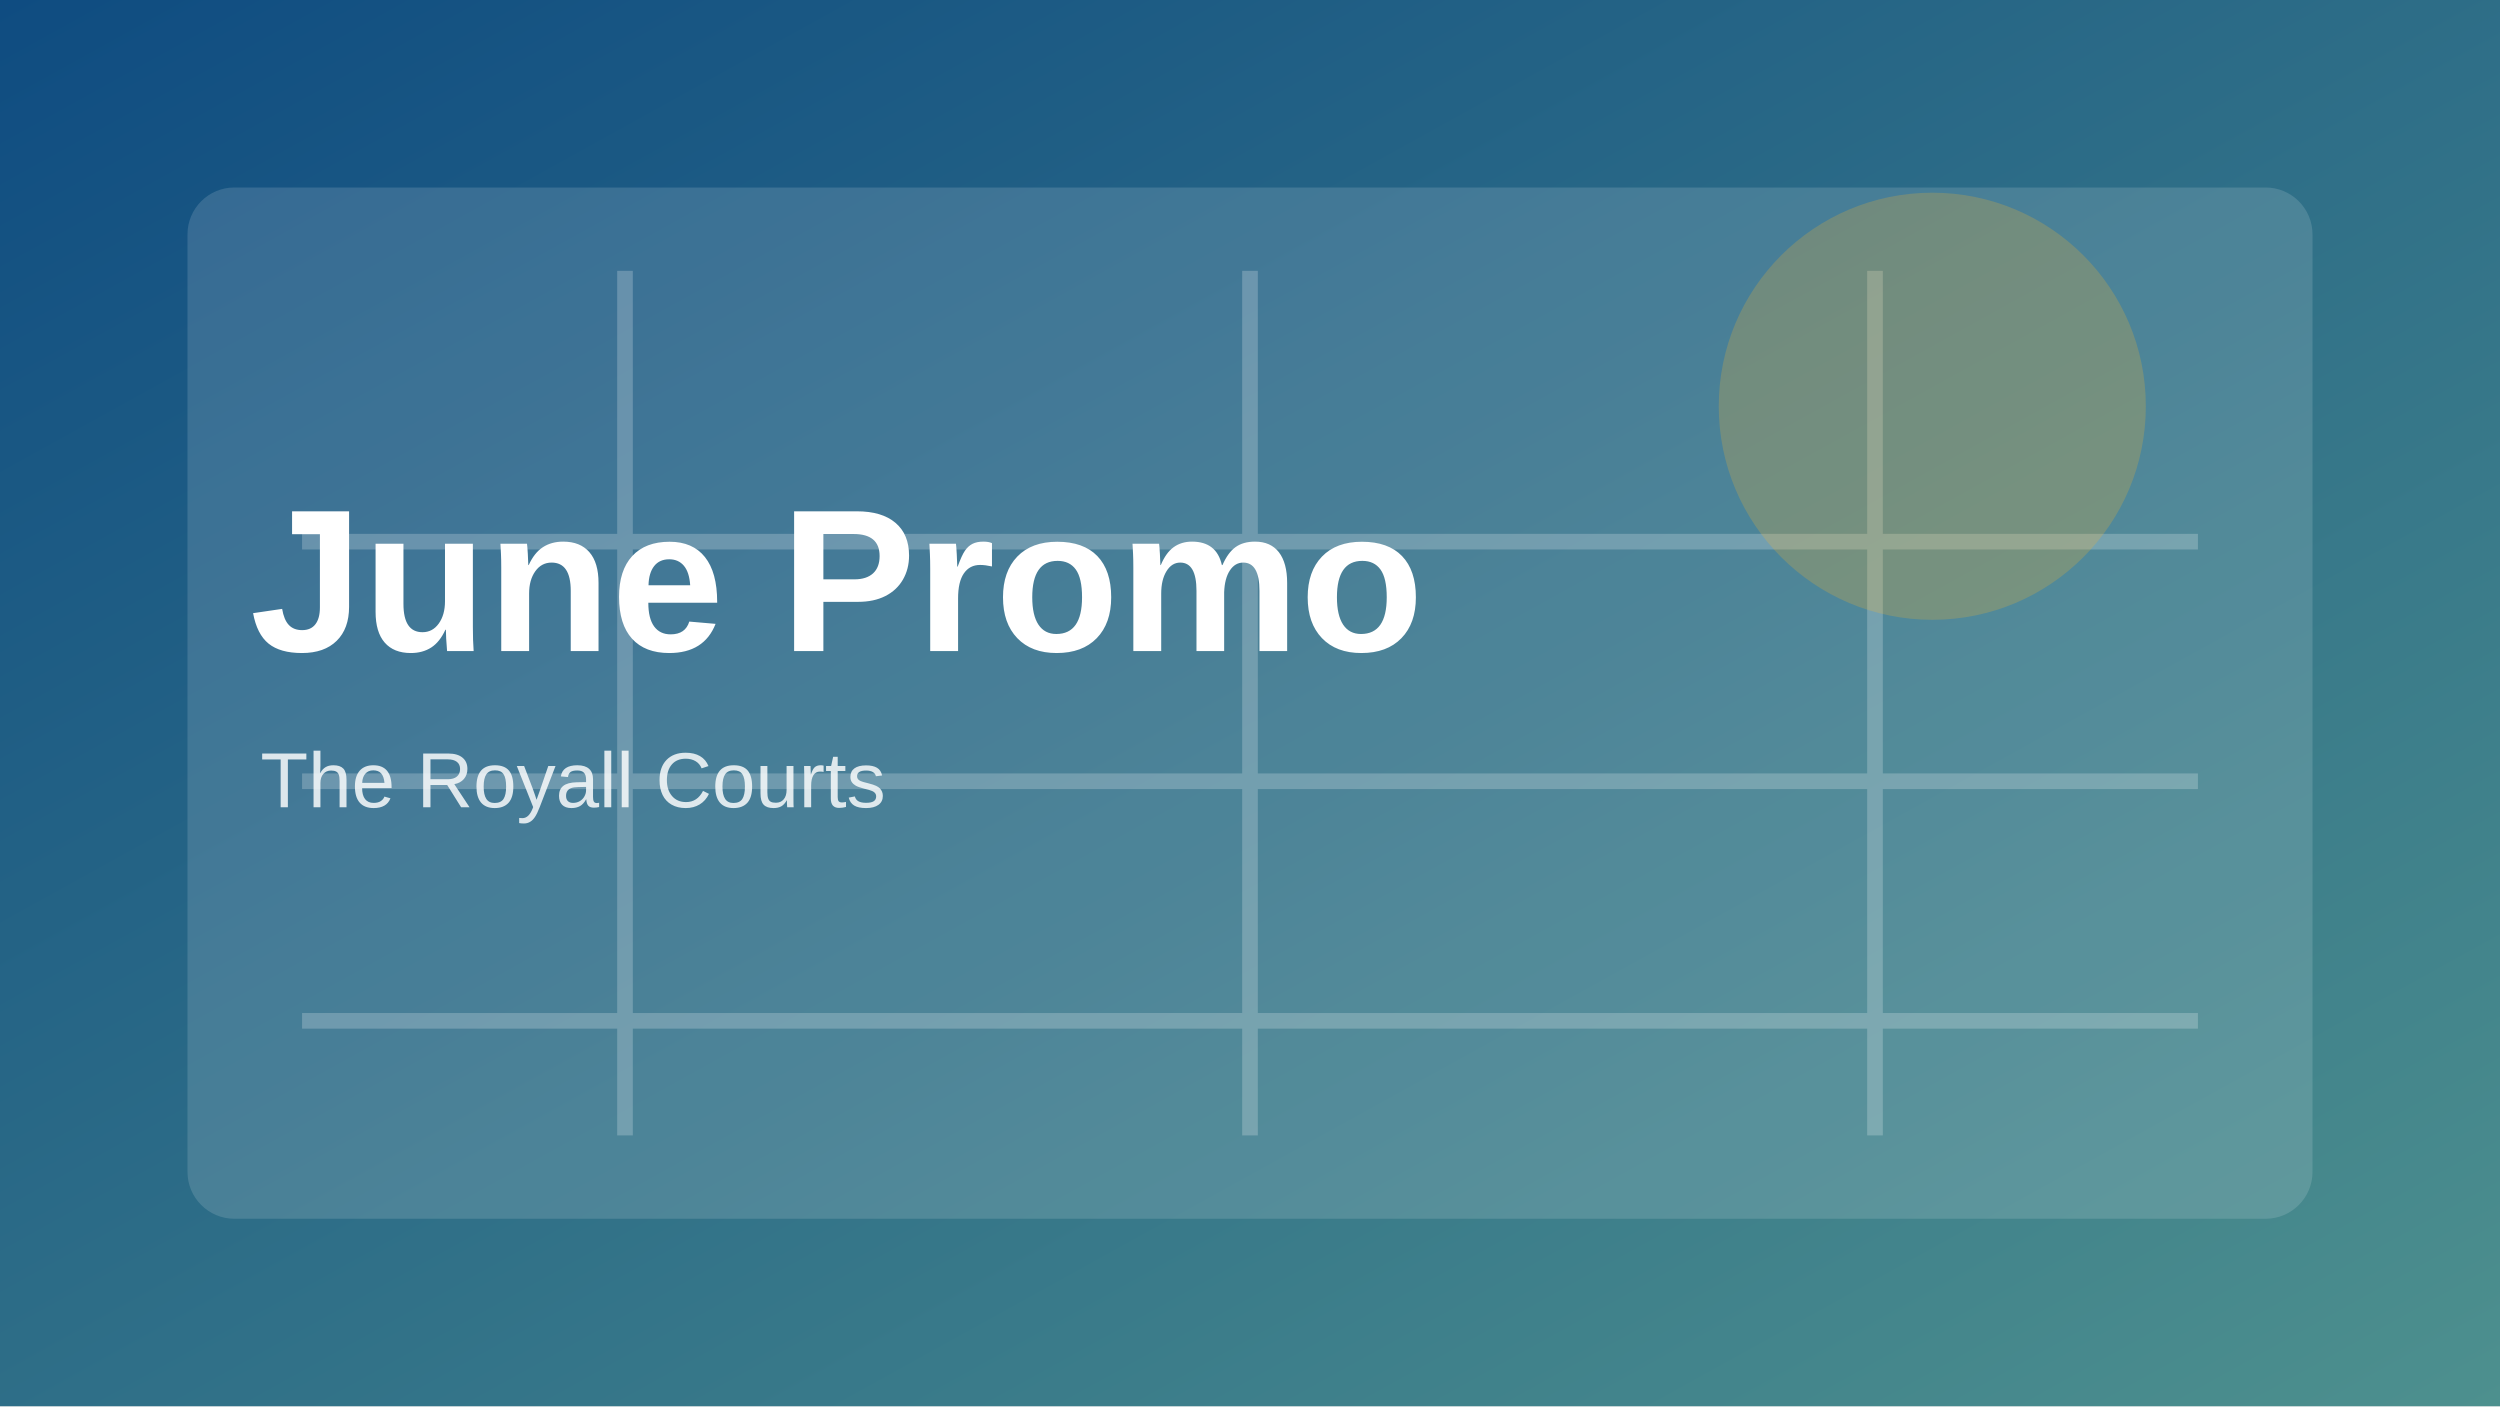
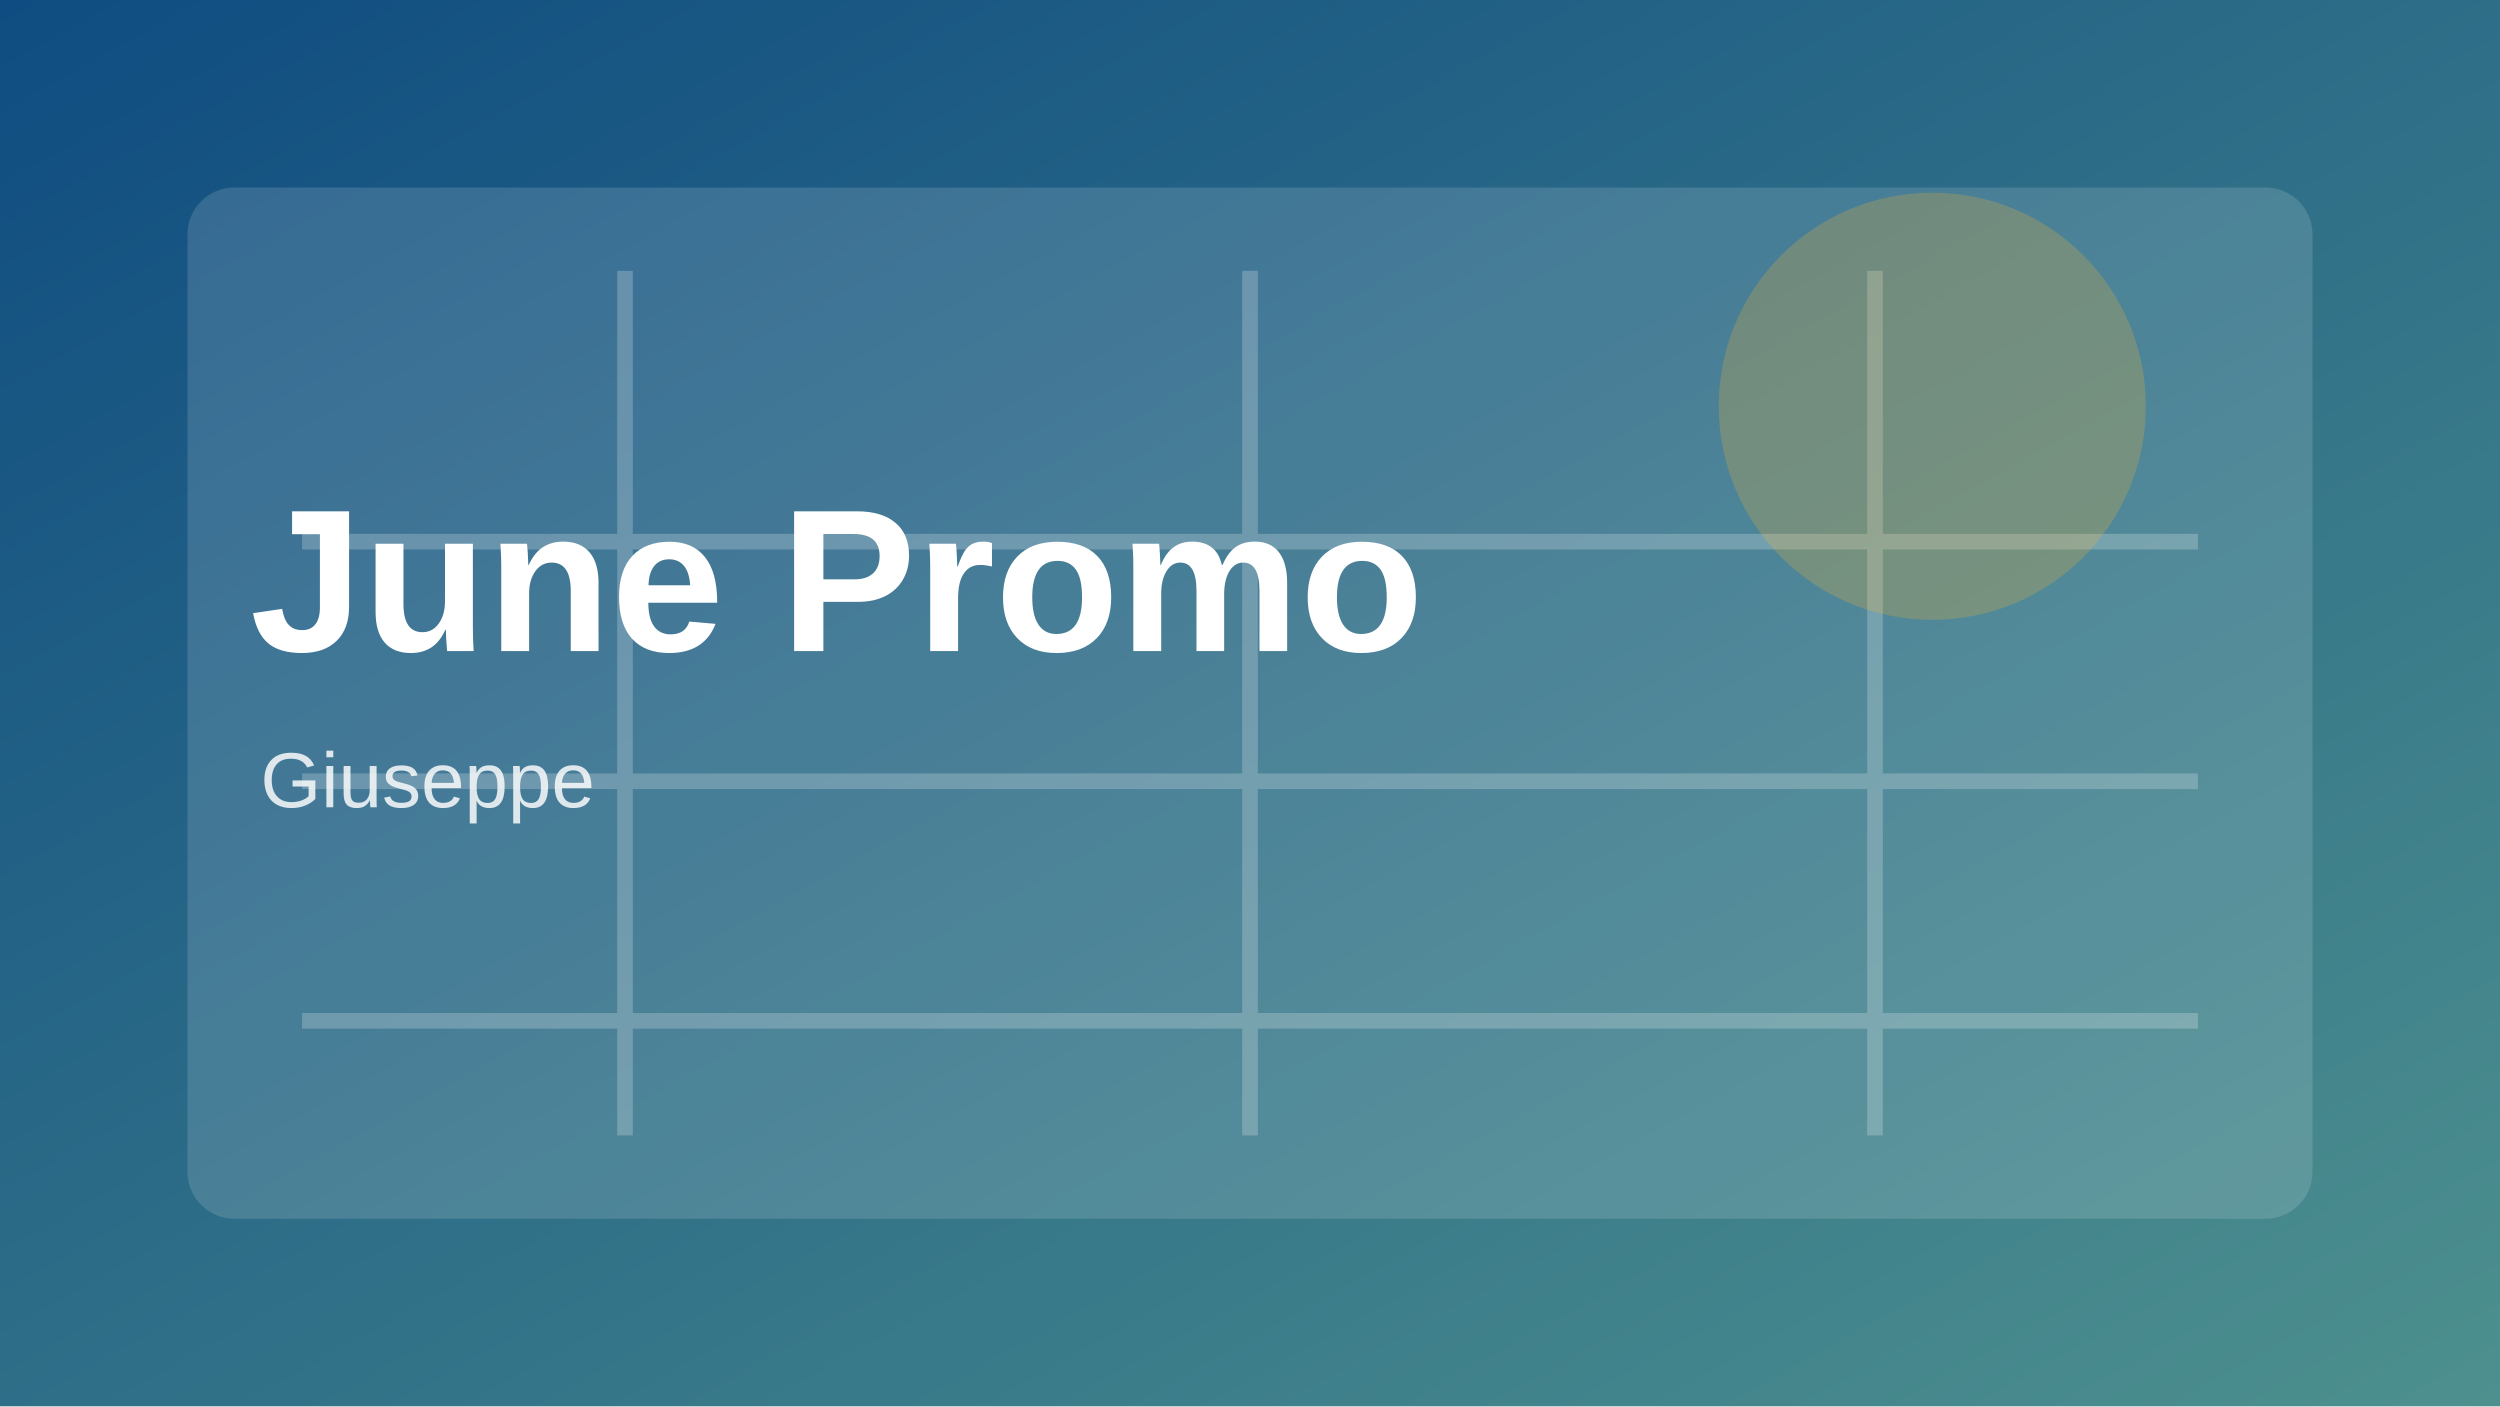
<svg xmlns="http://www.w3.org/2000/svg" width="960" height="540" viewBox="0 0 960 540">
  <defs>
    <linearGradient id="g" x1="0" y1="0" x2="1" y2="1">
      <stop stop-color="#0f4c81" />
      <stop offset="1" stop-color="#4d908e" />
    </linearGradient>
  </defs>
  <rect width="960" height="540" fill="url(#g)" />
  <rect x="72" y="72" width="816" height="396" rx="18" fill="#fff" fill-opacity=".14" />
  <path d="M116 392h728M116 300h728M116 208h728M240 104v332M480 104v332M720 104v332" stroke="#fff" stroke-opacity=".22" stroke-width="6" />
  <circle cx="742" cy="156" r="82" fill="#ffb627" fill-opacity=".22" />
  <text x="96" y="250" fill="#fff" font-family="Source Sans Pro,Arial,sans-serif" font-size="78" font-weight="800">June Promo</text>
-   <text x="100" y="310" fill="#fff" fill-opacity=".82" font-family="Source Sans Pro,Arial,sans-serif" font-size="30">The Royall Courts</text>
+   <text x="100" y="310" fill="#fff" fill-opacity=".82" font-family="Source Sans Pro,Arial,sans-serif" font-size="30">Giuseppe</text>
</svg>
